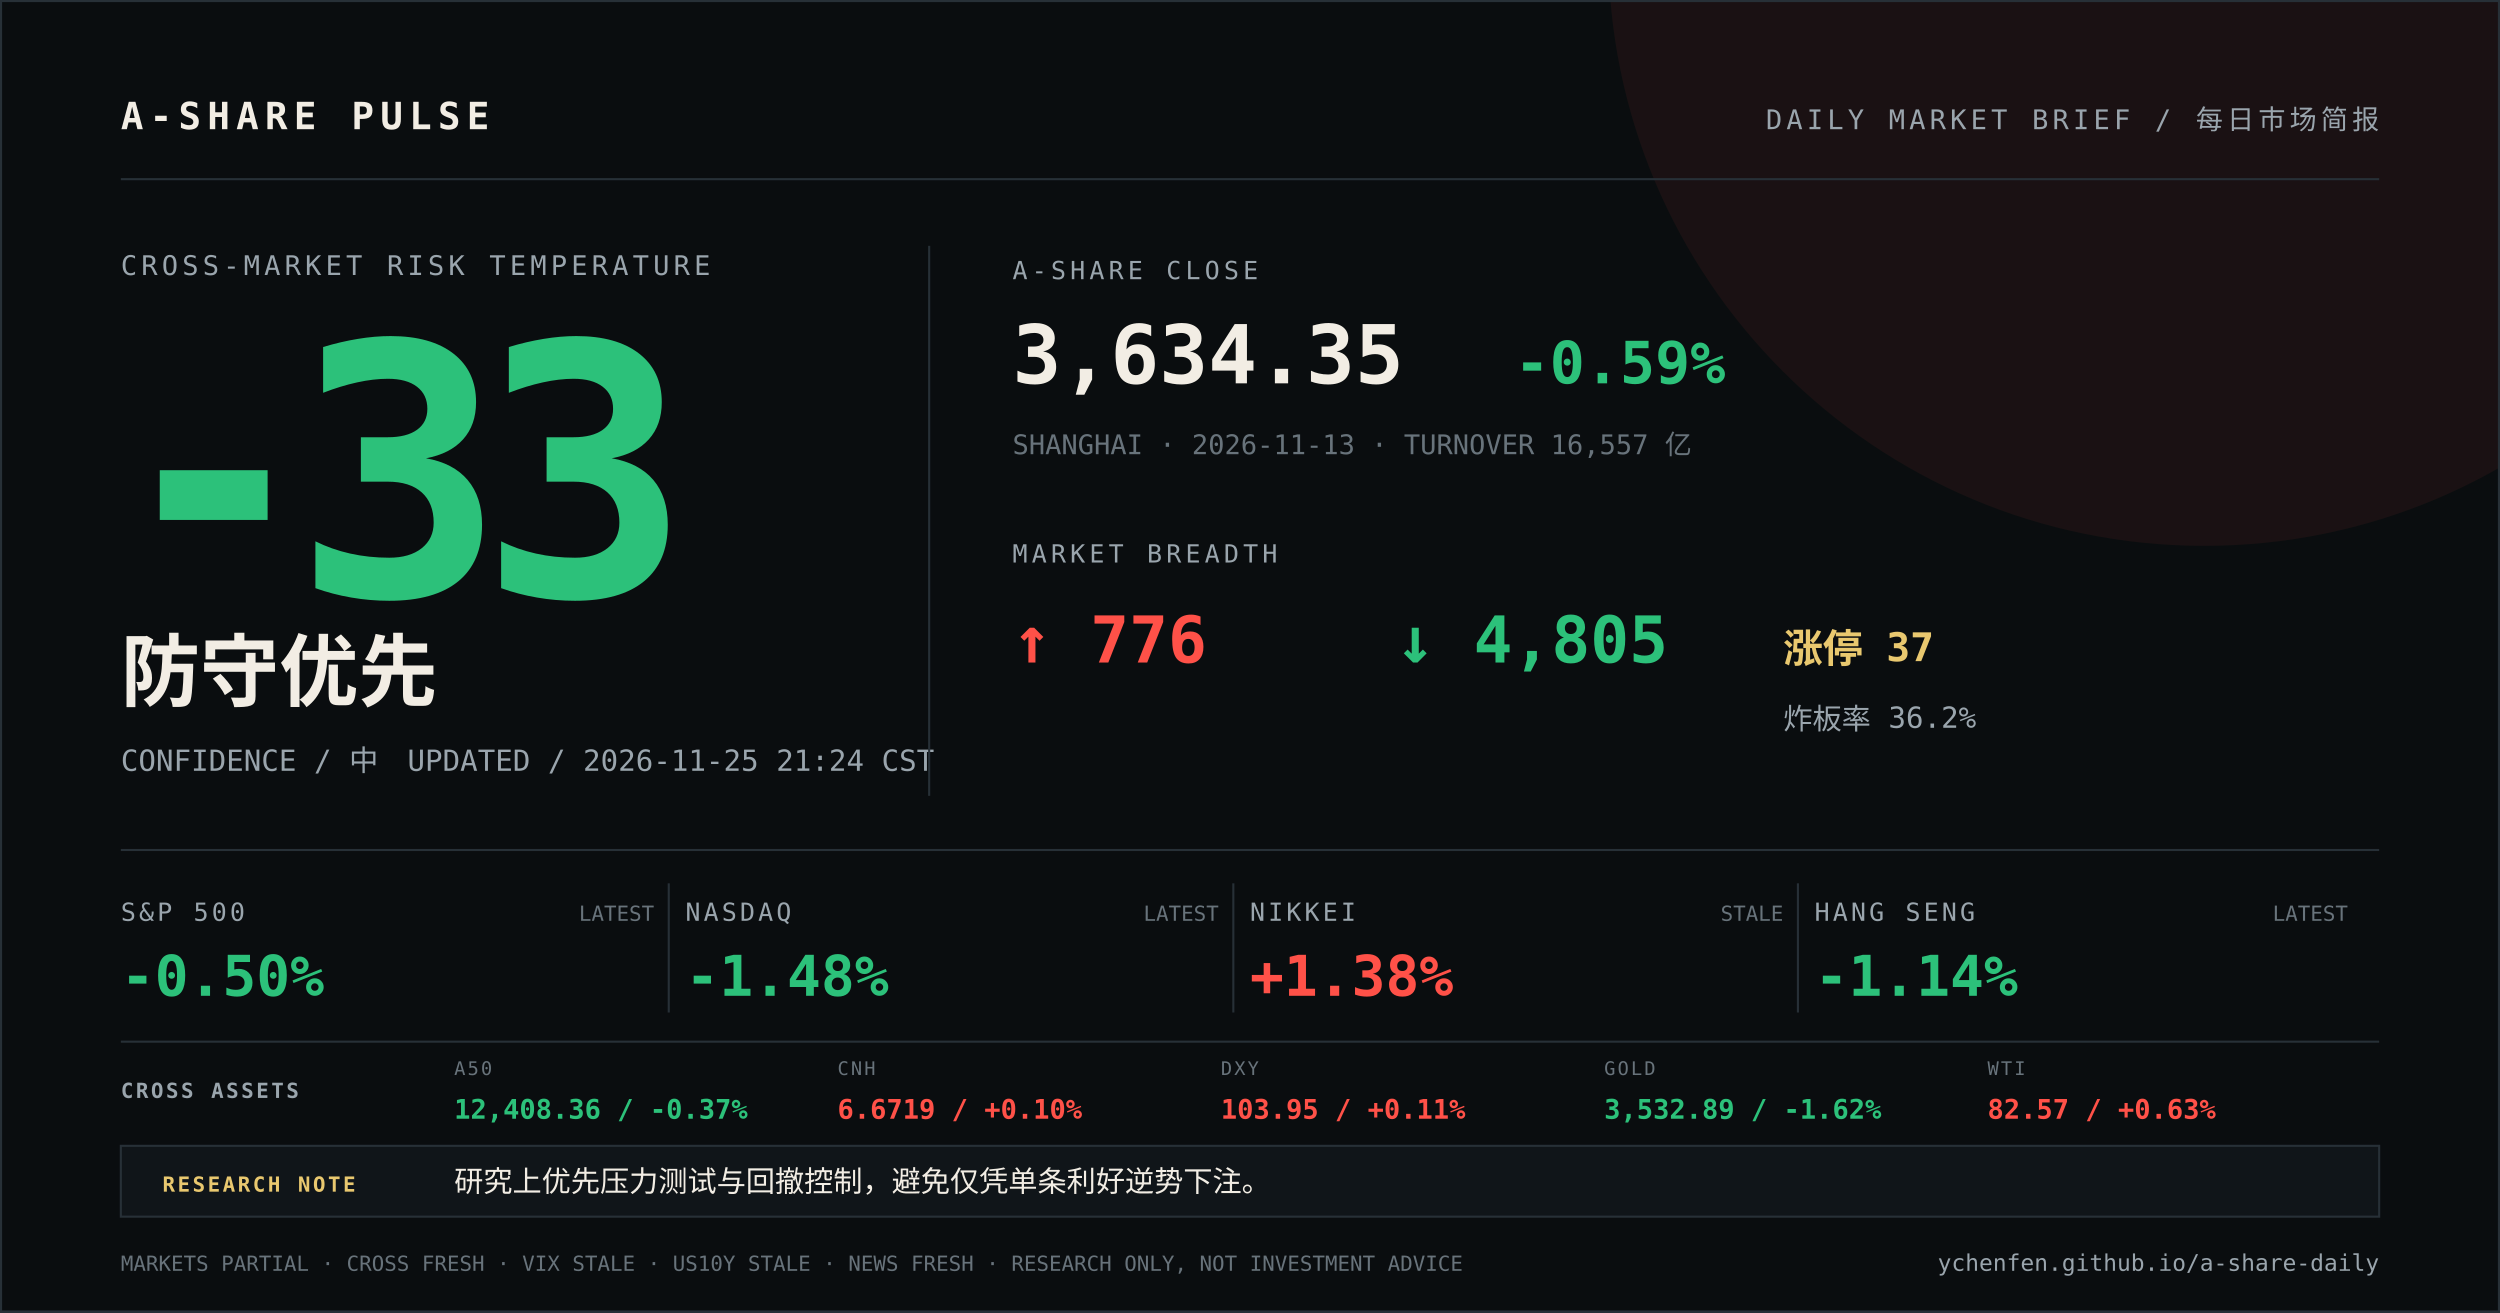
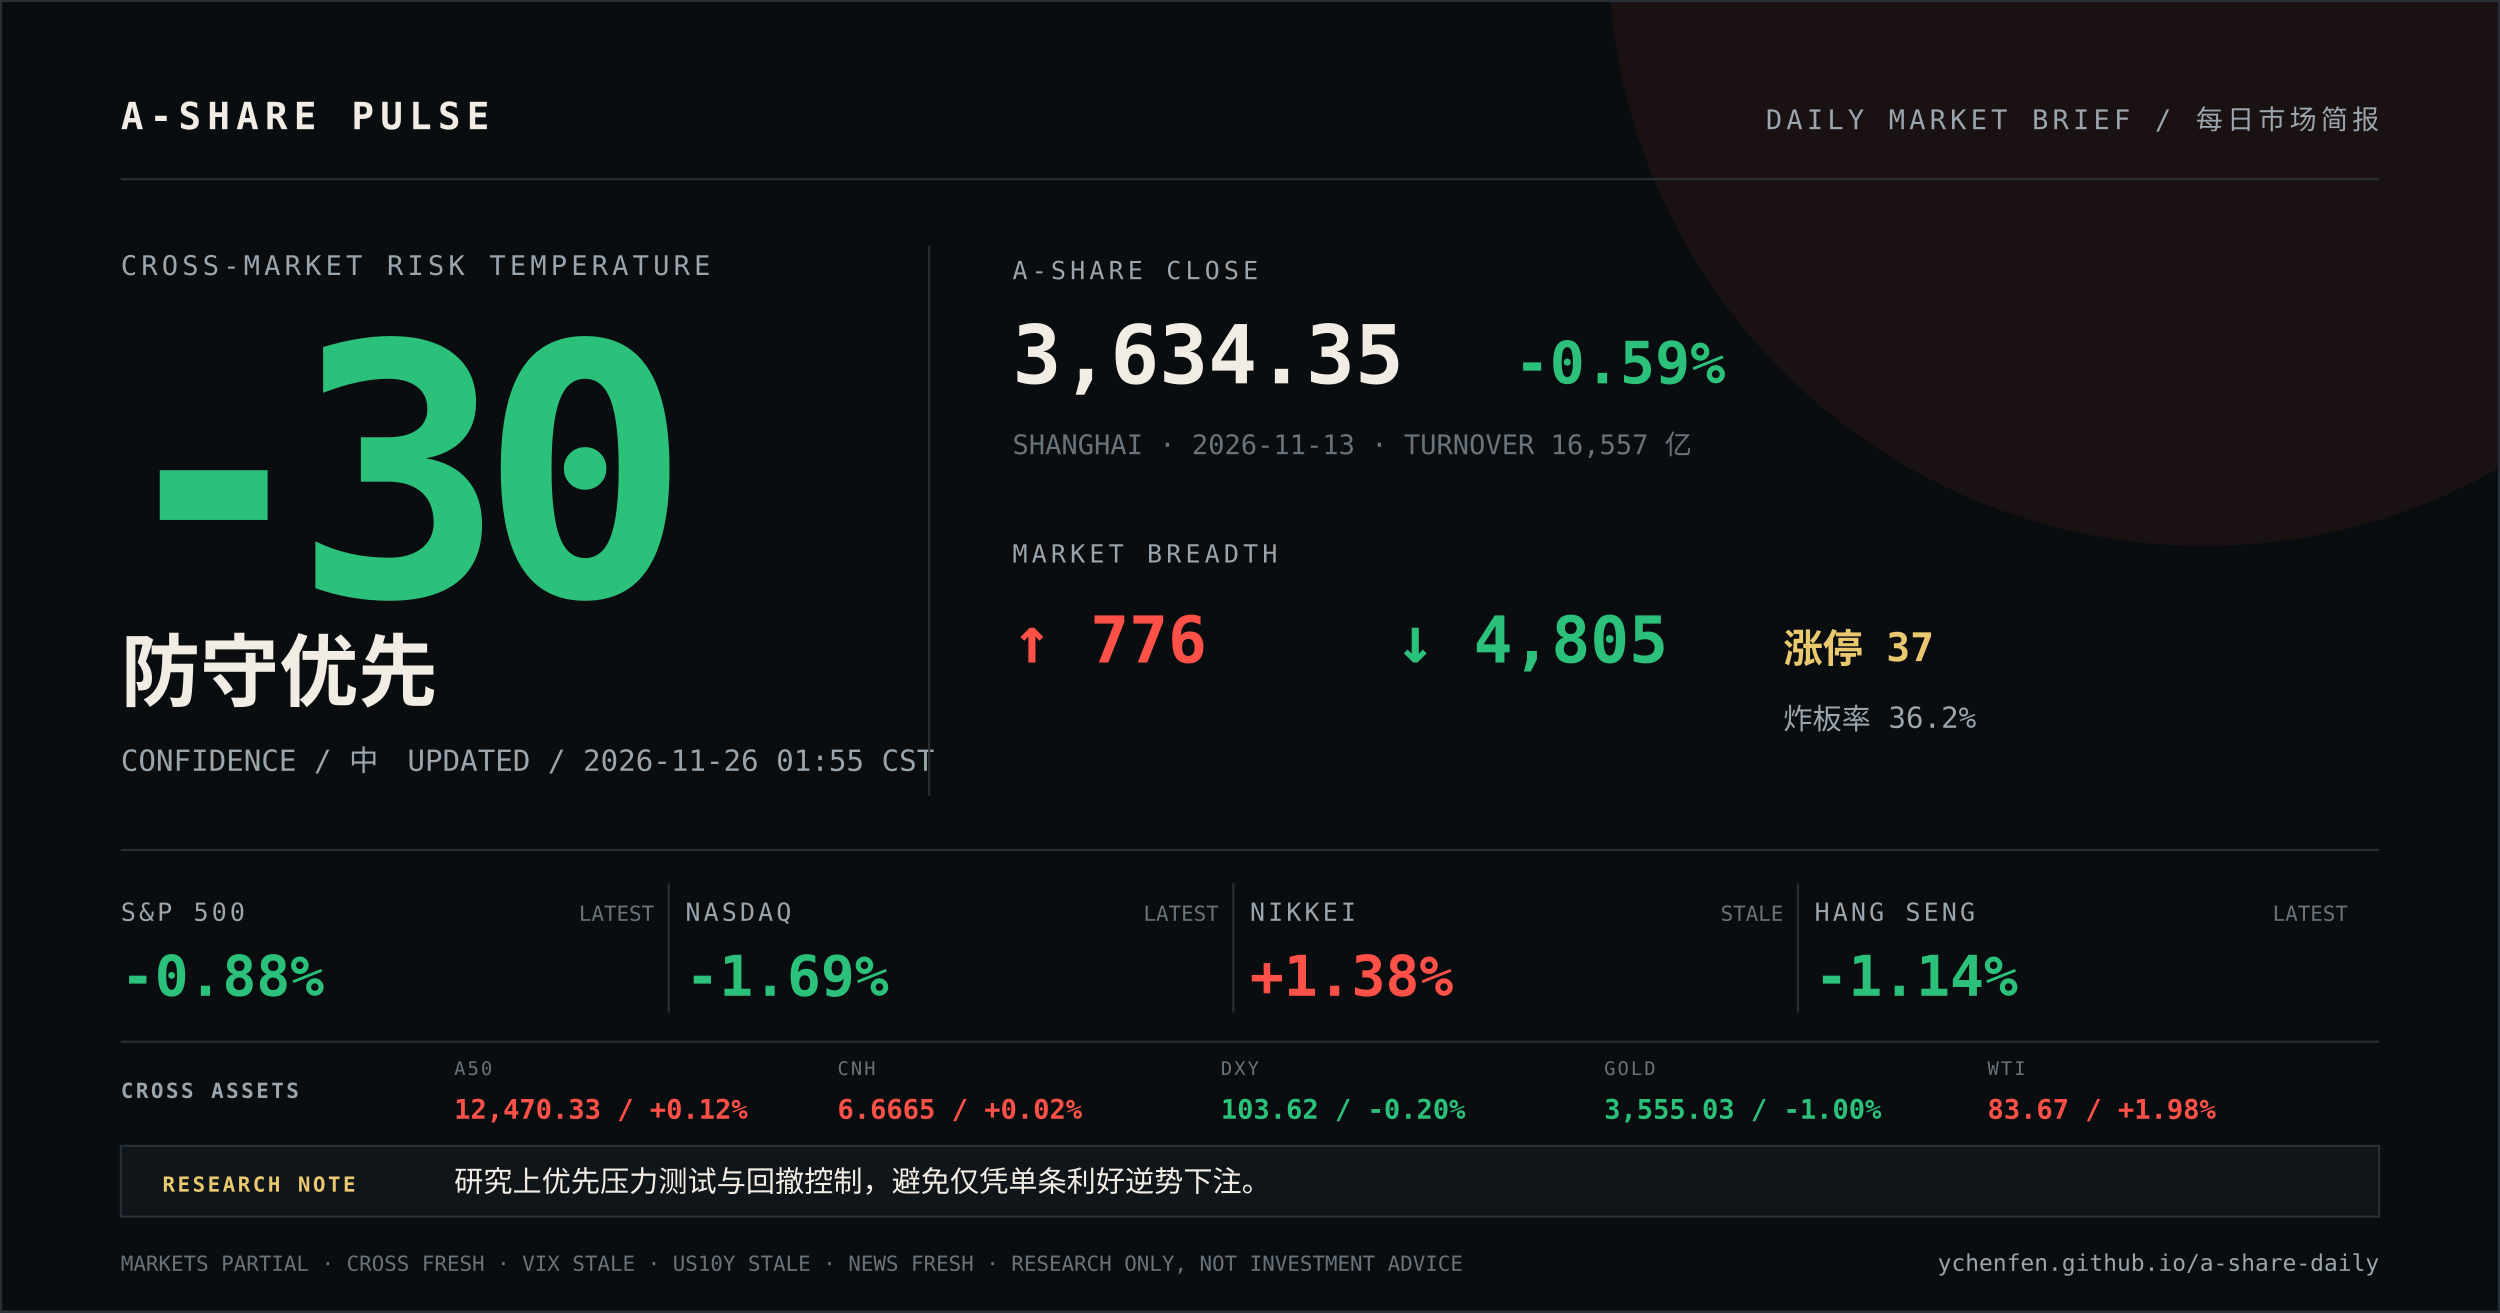
<svg xmlns="http://www.w3.org/2000/svg" width="1200" height="630" viewBox="0 0 1200 630">
  <rect width="1200" height="630" fill="#0a0d0f" />
  <circle cx="1058" cy="-24" r="286" fill="#ff5148" opacity="0.07" />
  <path d="M0 0H1200V630H0Z" fill="none" stroke="#273037" stroke-width="2" />
  <g font-family="DIN Alternate, SFMono-Regular, Menlo, monospace">
    <text x="58" y="62" fill="#f2ede4" font-size="18" font-weight="700" letter-spacing="3">A-SHARE PULSE</text>
    <text x="1142" y="62" fill="#9aa5ad" font-size="13" text-anchor="end" letter-spacing="2">DAILY MARKET BRIEF / 每日市场简报</text>
    <line x1="58" y1="86" x2="1142" y2="86" stroke="#273037" />
    <text x="58" y="132" fill="#9aa5ad" font-size="13" letter-spacing="2">CROSS-MARKET RISK TEMPERATURE</text>
-     <text x="52" y="286" fill="#2cc17a" font-size="168" font-weight="800" letter-spacing="-12">-33</text>
+     <text x="52" y="286" fill="#2cc17a" font-size="168" font-weight="800" letter-spacing="-12">-30</text>
    <text x="58" y="336" fill="#f2ede4" font-size="38" font-weight="700">防守优先</text>
-     <text x="58" y="370" fill="#9aa5ad" font-size="14">CONFIDENCE / 中　UPDATED / 2026-11-25 21:24 CST</text>
+     <text x="58" y="370" fill="#9aa5ad" font-size="14">CONFIDENCE / 中　UPDATED / 2026-11-26 01:55 CST</text>
    <line x1="446" y1="118" x2="446" y2="382" stroke="#273037" />
    <text x="486" y="134" fill="#9aa5ad" font-size="12" letter-spacing="2">A-SHARE CLOSE</text>
    <text x="486" y="184" fill="#f2ede4" font-size="39" font-weight="700">3,634.35</text>
    <text x="727" y="184" fill="#2cc17a" font-size="28" font-weight="700">-0.59%</text>
    <text x="486" y="218" fill="#68737b" font-size="13">SHANGHAI · 2026-11-13 · TURNOVER 16,557 亿</text>
    <text x="486" y="270" fill="#9aa5ad" font-size="12" letter-spacing="2">MARKET BREADTH</text>
    <text x="486" y="318" fill="#ff5148" font-size="31" font-weight="700">↑ 776</text>
    <text x="670" y="318" fill="#2cc17a" font-size="31" font-weight="700">↓ 4,805</text>
    <text x="856" y="318" fill="#e9c86f" font-size="19" font-weight="700">涨停 37</text>
    <text x="856" y="350" fill="#9aa5ad" font-size="14">炸板率 36.2%</text>
    <line x1="58" y1="408" x2="1142" y2="408" stroke="#273037" />
    <text x="58" y="442" fill="#9aa5ad" font-size="12" letter-spacing="1.5">S&amp;P 500</text>
-     <text x="58" y="478" fill="#2cc17a" font-size="27" font-weight="700">-0.50%</text>
+     <text x="58" y="478" fill="#2cc17a" font-size="27" font-weight="700">-0.88%</text>
    <text x="314" y="442" fill="#68737b" font-size="10" text-anchor="end">LATEST</text>
    <line x1="321" y1="424" x2="321" y2="486" stroke="#273037" />
    <text x="329" y="442" fill="#9aa5ad" font-size="12" letter-spacing="1.5">NASDAQ</text>
-     <text x="329" y="478" fill="#2cc17a" font-size="27" font-weight="700">-1.48%</text>
+     <text x="329" y="478" fill="#2cc17a" font-size="27" font-weight="700">-1.69%</text>
    <text x="585" y="442" fill="#68737b" font-size="10" text-anchor="end">LATEST</text>
    <line x1="592" y1="424" x2="592" y2="486" stroke="#273037" />
    <text x="600" y="442" fill="#9aa5ad" font-size="12" letter-spacing="1.5">NIKKEI</text>
    <text x="600" y="478" fill="#ff5148" font-size="27" font-weight="700">+1.38%</text>
    <text x="856" y="442" fill="#68737b" font-size="10" text-anchor="end">STALE</text>
    <line x1="863" y1="424" x2="863" y2="486" stroke="#273037" />
    <text x="871" y="442" fill="#9aa5ad" font-size="12" letter-spacing="1.5">HANG SENG</text>
    <text x="871" y="478" fill="#2cc17a" font-size="27" font-weight="700">-1.14%</text>
    <text x="1127" y="442" fill="#68737b" font-size="10" text-anchor="end">LATEST</text>
    <line x1="58" y1="500" x2="1142" y2="500" stroke="#273037" />
    <text x="58" y="527" fill="#9aa5ad" font-size="10" font-weight="700" letter-spacing="1.2">CROSS ASSETS</text>
    <text x="218" y="516" fill="#68737b" font-size="9" letter-spacing="1">A50</text>
-     <text x="218" y="537" fill="#2cc17a" font-size="13" font-weight="700">12,408.36 / -0.37%</text>
+     <text x="218" y="537" fill="#ff5148" font-size="13" font-weight="700">12,470.33 / +0.12%</text>
    <text x="402" y="516" fill="#68737b" font-size="9" letter-spacing="1">CNH</text>
-     <text x="402" y="537" fill="#ff5148" font-size="13" font-weight="700">6.6719 / +0.10%</text>
+     <text x="402" y="537" fill="#ff5148" font-size="13" font-weight="700">6.6665 / +0.02%</text>
    <text x="586" y="516" fill="#68737b" font-size="9" letter-spacing="1">DXY</text>
-     <text x="586" y="537" fill="#ff5148" font-size="13" font-weight="700">103.95 / +0.11%</text>
+     <text x="586" y="537" fill="#2cc17a" font-size="13" font-weight="700">103.62 / -0.20%</text>
    <text x="770" y="516" fill="#68737b" font-size="9" letter-spacing="1">GOLD</text>
-     <text x="770" y="537" fill="#2cc17a" font-size="13" font-weight="700">3,532.89 / -1.62%</text>
+     <text x="770" y="537" fill="#2cc17a" font-size="13" font-weight="700">3,555.03 / -1.00%</text>
    <text x="954" y="516" fill="#68737b" font-size="9" letter-spacing="1">WTI</text>
-     <text x="954" y="537" fill="#ff5148" font-size="13" font-weight="700">82.57 / +0.63%</text>
+     <text x="954" y="537" fill="#ff5148" font-size="13" font-weight="700">83.67 / +1.98%</text>
    <rect x="58" y="550" width="1084" height="34" fill="#101519" stroke="#273037" />
    <text x="78" y="572" fill="#e9c86f" font-size="10" font-weight="700" letter-spacing="1.2">RESEARCH NOTE</text>
    <text x="218" y="572" fill="#f2ede4" font-size="14">研究上优先压力测试与回撤控制，避免仅凭单条利好逆势下注。</text>
    <text x="58" y="610" fill="#68737b" font-size="10">MARKETS PARTIAL · CROSS FRESH · VIX STALE · US10Y STALE · NEWS FRESH · RESEARCH ONLY, NOT INVESTMENT ADVICE</text>
    <text x="1142" y="610" fill="#9aa5ad" font-size="11" text-anchor="end">ychenfen.github.io/a-share-daily</text>
  </g>
</svg>
